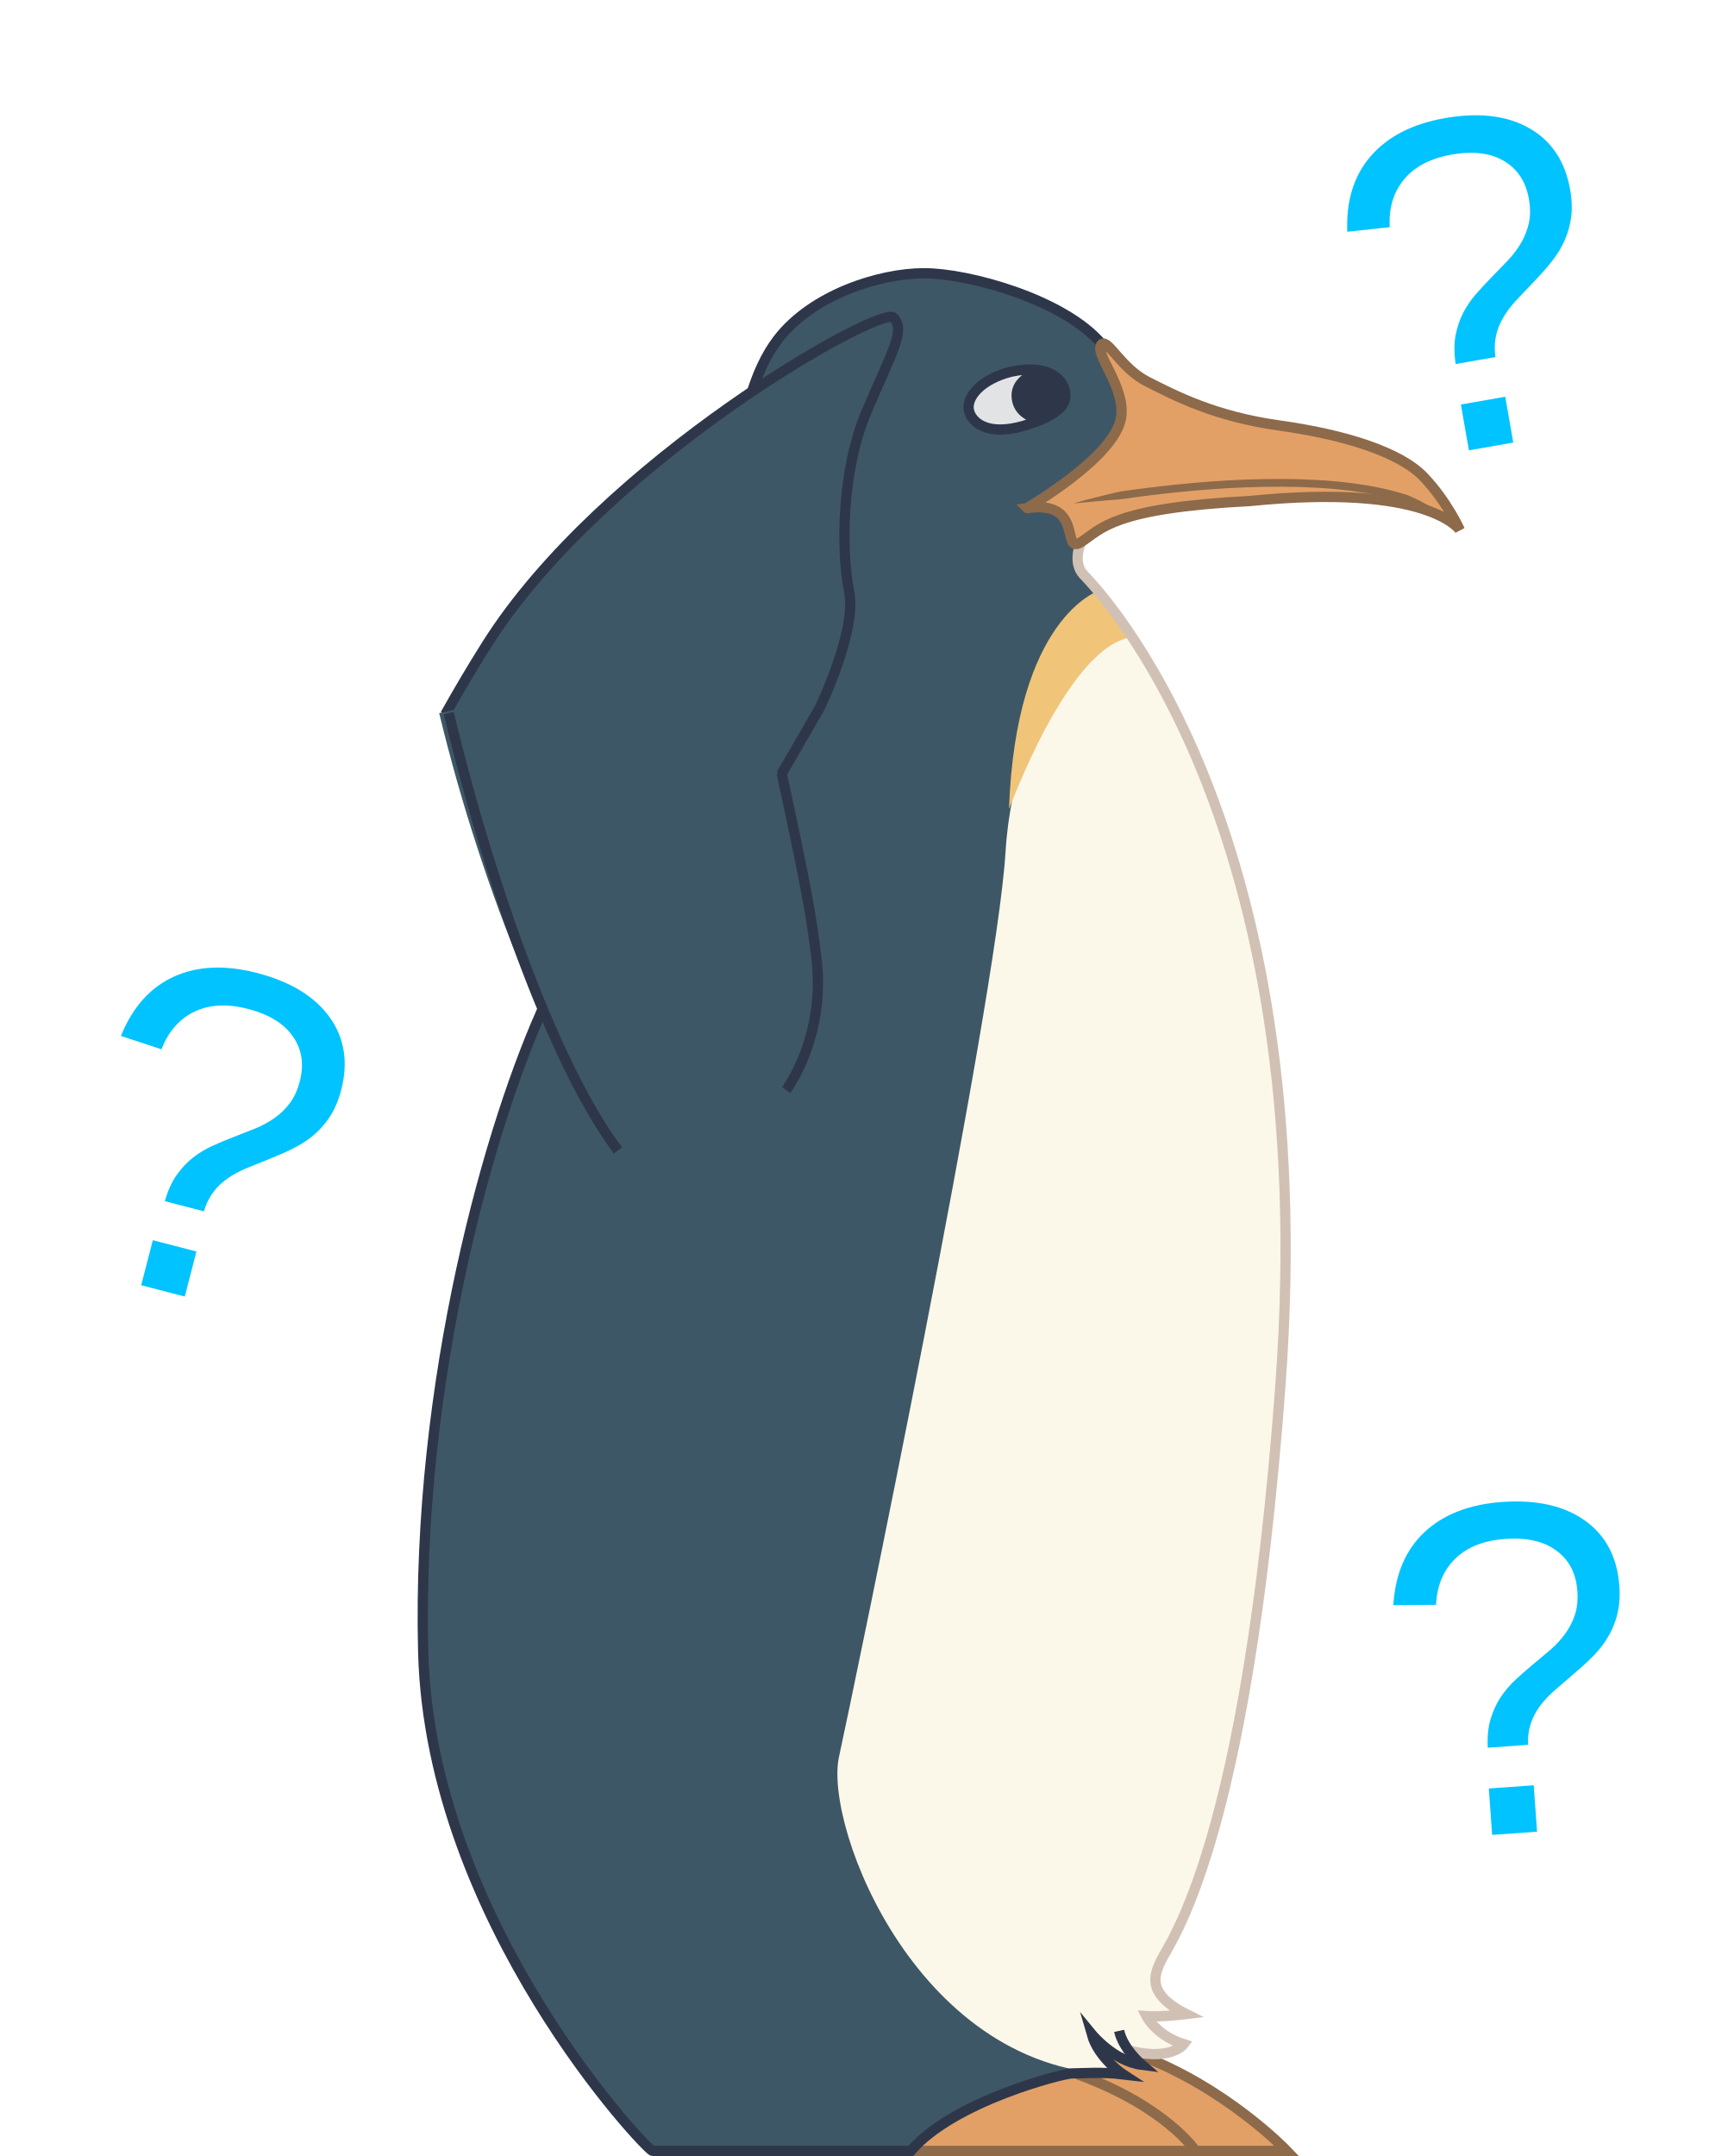
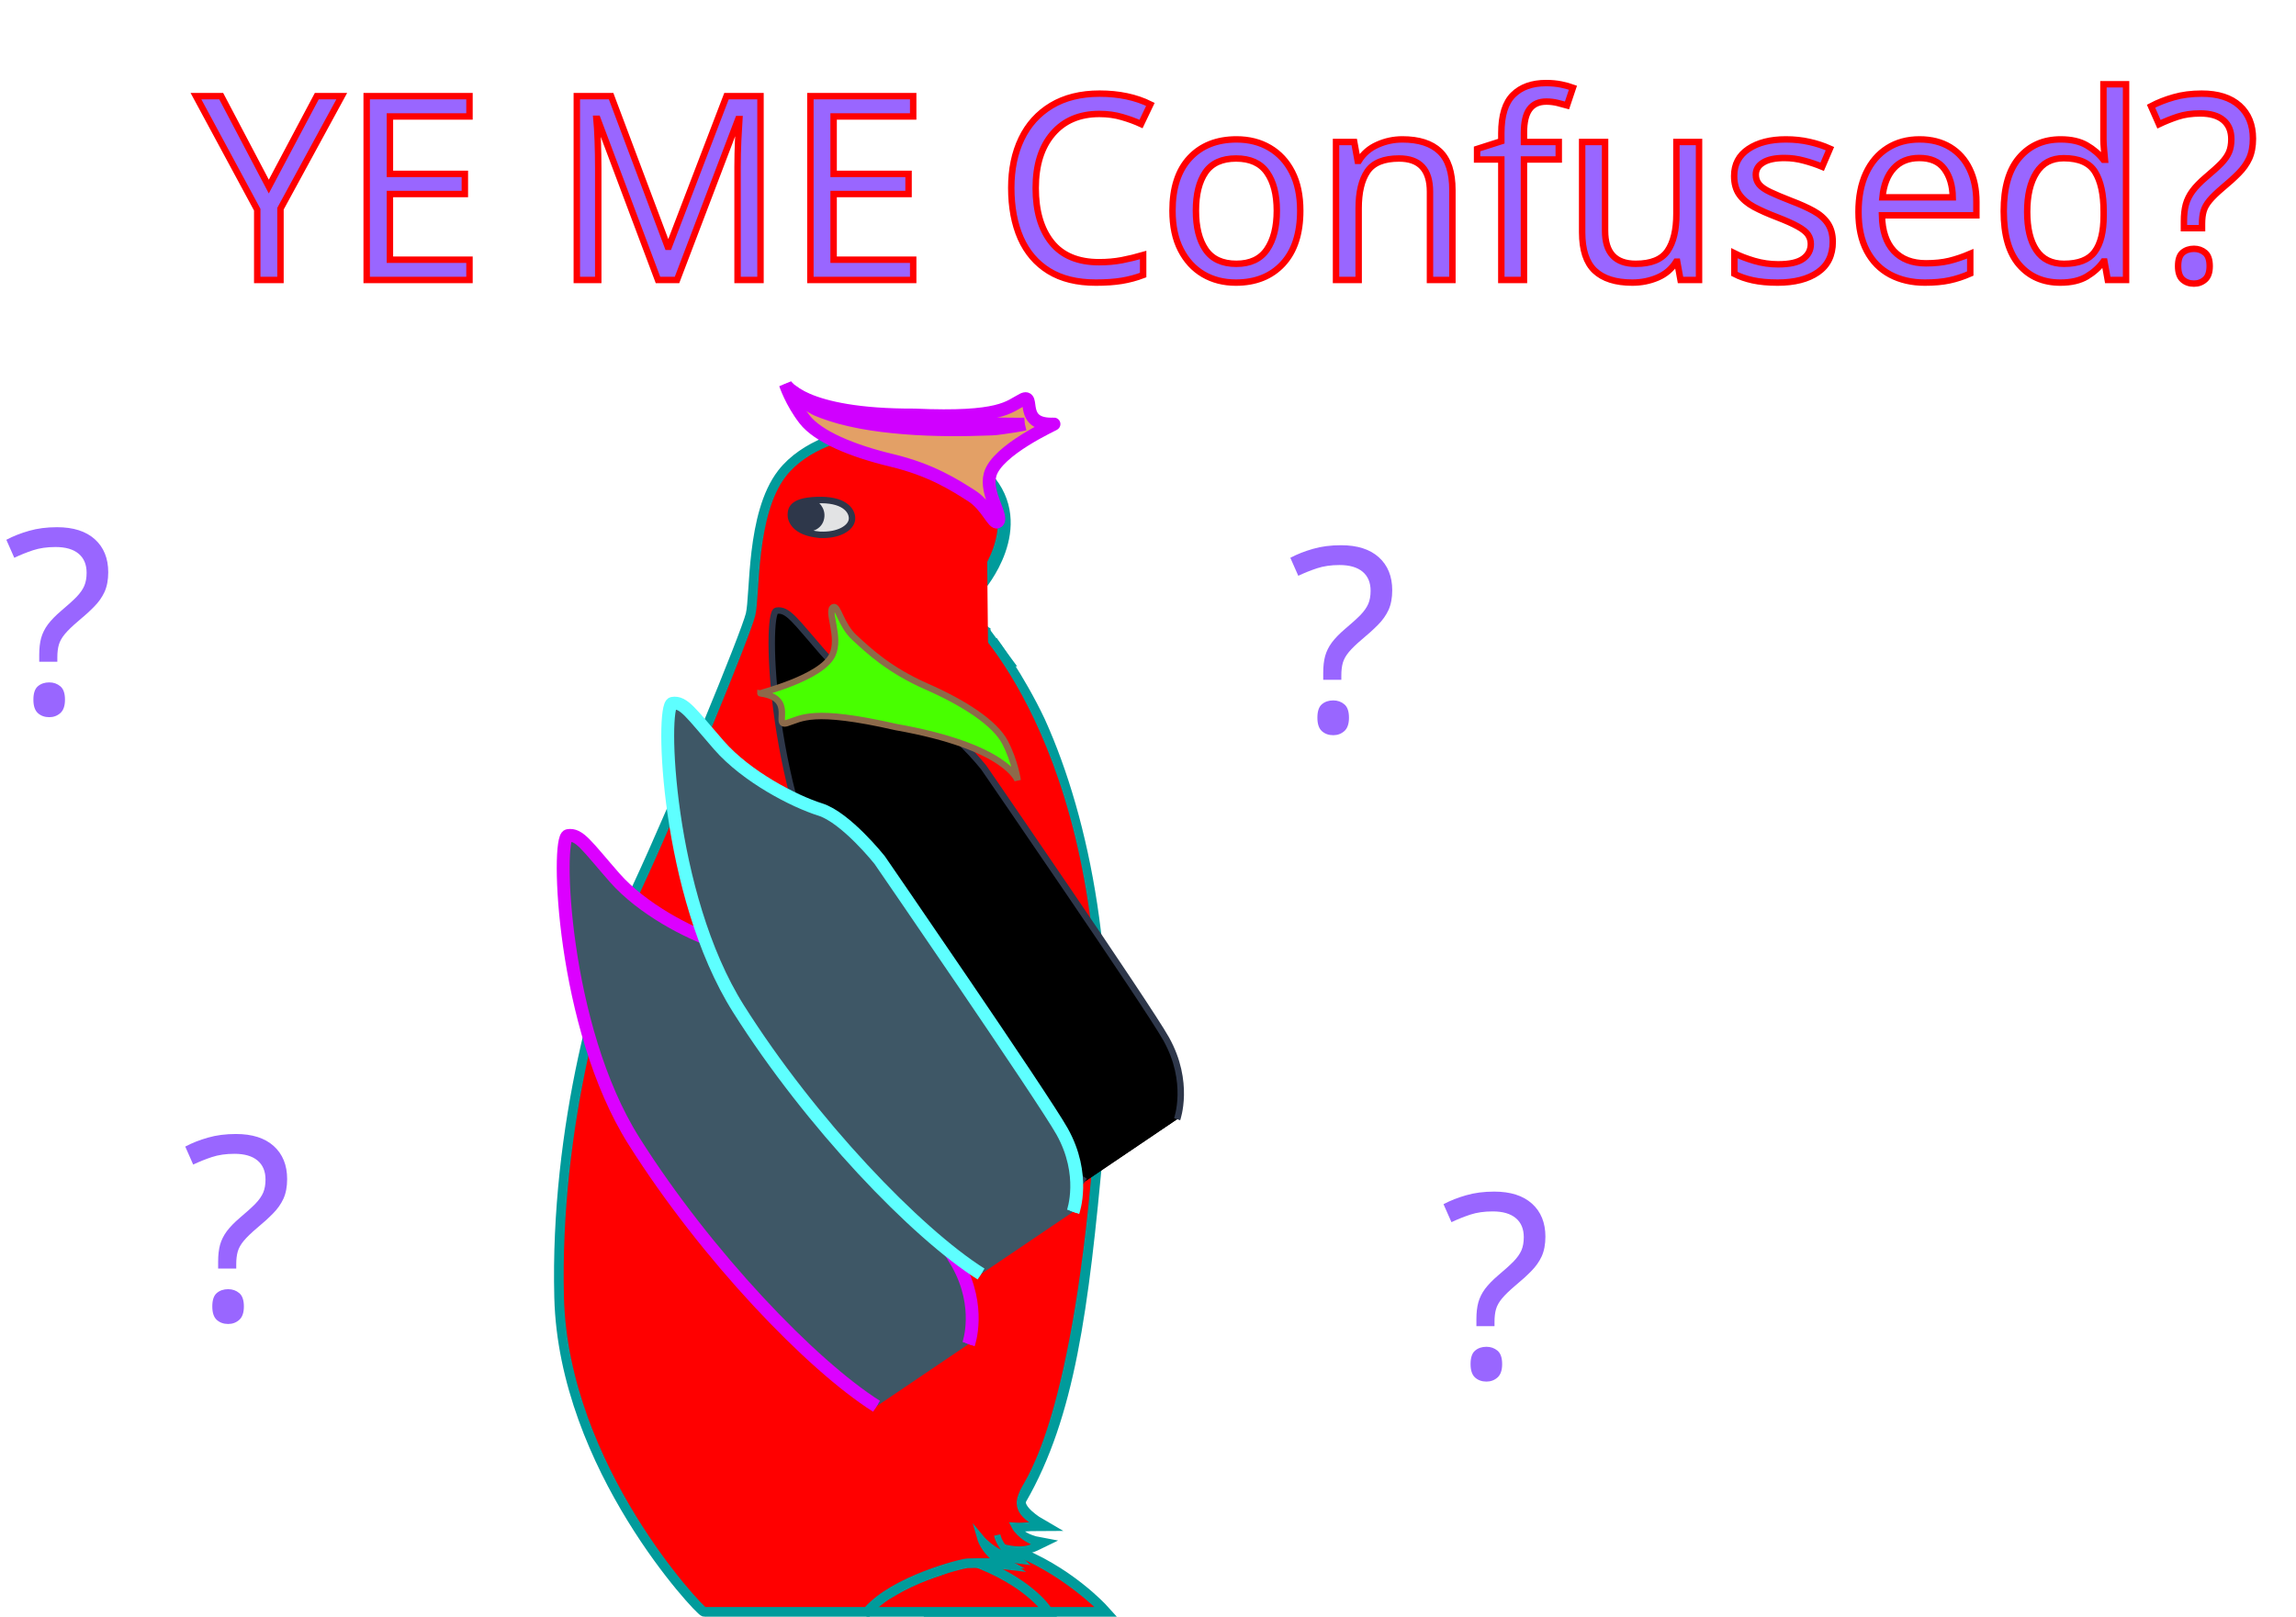
- <svg xmlns="http://www.w3.org/2000/svg" version="1.1" viewBox="0,0,83.211,104.991">
-   <g transform="translate(-194.5969,-120.8817)">
-     <g stroke-linecap="butt" stroke-linejoin="miter" stroke-miterlimit="10" stroke-dasharray="" stroke-dashoffset="0" style="mix-blend-mode: normal">
-       <g>
-         <path d="M243.407,225.623c2.677,-6.578 6.802,-4.618 6.802,-4.618c4.303,1.56 7.062,4.618 7.062,4.618h-13.864" fill="#e3a066" fill-rule="nonzero" stroke="none" stroke-width="1" />
-         <path d="M249.959,220.912c4.303,1.56 7.312,4.711 7.312,4.711h-14.125" fill="none" fill-rule="evenodd" stroke="#8d6a4a" stroke-width="0.5" />
-         <path d="M238.959,225.623c3.083,-3.142 8.124,-3.728 8.124,-3.728c4.303,1.56 5.74,3.728 5.74,3.728h-13.864" fill="#e3a066" fill-rule="nonzero" stroke="none" stroke-width="1" />
-         <path d="M247.084,221.895c4.303,1.56 5.74,3.728 5.74,3.728h-14.125" fill="none" fill-rule="evenodd" stroke="#8d6a4a" stroke-width="0.5" />
-         <path d="M248.261,137.645c3.438,3.802 -0.562,8.421 -0.562,8.421c0,0 -1.405,2.796 0.386,3.599c0.025,13.378 -0.625,41.138 -0.625,41.605c0,0.67 1.5,27.986 1.645,28.509c0.241,0.868 1.105,1.655 1.105,1.655c-1.354,-0.168 -2.438,-1.488 -2.438,-1.488c0.334,1.173 1.521,1.948 1.521,1.948c-1.021,-0.123 -2.042,-0.045 -2.501,-0.042c-0.416,0.002 -5.75,1.34 -7.833,3.771h-12.584c-0.25,0 -10.833,-11.144 -11.166,-24.299c-0.334,-13.155 3.263,-25.828 6,-31.706c3.178,-6.825 8.489,-19.775 8.864,-21.315c0.375,-1.539 0.014,-7.8 2.421,-10.911c1.672,-2.162 4.944,-3.204 7.111,-3.204c2.167,0 6.747,1.345 8.656,3.456" fill="#3e5766" fill-rule="nonzero" stroke="none" stroke-width="1" />
-         <path d="M248.665,150.392c0,0 2.095,2.843 3.689,6.231c3.5,7.75 5.75,19.251 4.504,33.014c-1.149,12.694 -2.233,20.841 -5.942,27.302c-0.508,0.886 1.46,2.022 1.46,2.022c-0.834,0 -1.94,0.102 -1.94,0.102c0.083,1.048 1.815,1.364 1.815,1.364c-2.396,1.173 -3.104,-0.491 -3.104,-0.491c0.396,0.974 0.955,1.479 0.955,1.479c-0.667,0.042 -2.329,-1.469 -2.329,-1.469c0,1.131 1.521,1.948 1.521,1.948c-9.906,0.064 -14.584,-12.024 -13.834,-15.459c0.75,-3.435 7.667,-36.7 8.112,-44.073c0.445,-7.374 5.095,-11.971 5.095,-11.971" fill="#fbf8ea" fill-rule="nonzero" stroke="none" stroke-width="1" />
-         <path d="M243.74,160.274c0.334,-9.307 4.343,-10.609 4.343,-10.609l1.661,2.243c-3.154,0.409 -6.008,8.479 -6.005,8.366" fill="#f0c579" fill-rule="nonzero" stroke="none" stroke-width="1" />
-         <path d="M247.251,147.28c0,0 -0.45,0.986 0.125,1.592c0.716,0.754 11.617,11.953 9.584,39.465c-1.667,22.539 -5.406,27.115 -5.827,28.042c-0.28,0.617 -0.767,1.577 1.243,2.582c0,0 -1.24,0.155 -1.94,0.103c0,0 0.471,0.945 1.815,1.364c0,0 -0.666,0.907 -2.916,0.237" fill="none" fill-rule="evenodd" stroke="#d1c1b5" stroke-width="0.5" />
-         <path d="M249.105,219.779c0.188,0.881 1.104,1.655 1.104,1.655c-1.354,-0.168 -2.438,-1.488 -2.438,-1.488c0.334,1.173 1.521,1.948 1.521,1.948c-1.021,-0.123 -2.042,-0.045 -2.5,-0.042c-0.416,0.002 -5.75,1.34 -7.833,3.771h-12.583c-0.25,0 -10.834,-11.144 -11.167,-24.299c-0.333,-13.155 3.264,-25.828 6,-31.706c3.178,-6.825 8.489,-19.775 8.864,-21.315c0.375,-1.539 0.015,-7.8 2.421,-10.911c1.673,-2.162 4.944,-3.204 7.111,-3.204c2.167,0 6.823,1.278 8.657,3.456" fill="none" fill-rule="evenodd" stroke="#2e374a" stroke-width="0.5" />
+ <svg xmlns="http://www.w3.org/2000/svg" version="1.1" width="178.321" height="125.585" viewBox="0,0,178.321,125.585">
+   <g transform="translate(-197.5729,-103.9735)">
+     <g stroke-miterlimit="10">
+       <g fill="#ff0000" stroke="#009b9b">
+         <path d="M269.321,229.058c2.677,-6.578 6.802,-4.618 6.802,-4.618c4.303,1.56 7.062,4.618 7.062,4.618h-13.864" fill-rule="nonzero" stroke-width="1" />
+         <path d="M275.873,224.347c4.303,1.56 7.312,4.711 7.312,4.711h-14.125" fill-rule="evenodd" stroke-width="0.5" />
+         <path d="M264.873,229.058c3.083,-3.142 8.124,-3.728 8.124,-3.728c4.303,1.56 5.74,3.728 5.74,3.728h-13.864" fill-rule="nonzero" stroke-width="1" />
+         <path d="M272.998,225.33c4.303,1.56 5.74,3.728 5.74,3.728h-14.125" fill-rule="evenodd" stroke-width="0.5" />
+         <path d="M274.175,141.08c3.438,3.802 -0.562,8.421 -0.562,8.421c0,0 -1.405,2.796 0.386,3.599c0.025,13.378 -0.625,41.138 -0.625,41.605c0,0.67 1.5,27.986 1.645,28.509c0.241,0.868 1.105,1.655 1.105,1.655c-1.354,-0.168 -2.438,-1.488 -2.438,-1.488c0.334,1.173 1.521,1.948 1.521,1.948c-1.021,-0.123 -2.042,-0.045 -2.501,-0.042c-0.416,0.002 -5.75,1.34 -7.833,3.771h-12.584c-0.25,0 -10.833,-11.144 -11.166,-24.299c-0.334,-13.155 3.263,-25.828 6,-31.706c3.178,-6.825 8.489,-19.775 8.864,-21.315c0.375,-1.539 0.014,-7.8 2.421,-10.911c1.672,-2.162 4.944,-3.204 7.111,-3.204c2.167,0 6.747,1.345 8.656,3.456" fill-rule="nonzero" stroke-width="1" />
+         <path d="M274.58,153.827c0,0 2.095,2.843 3.689,6.231c3.5,7.75 5.75,19.251 4.504,33.014c-1.149,12.694 -2.233,20.841 -5.942,27.302c-0.508,0.886 1.46,2.022 1.46,2.022c-0.834,0 -1.94,0.102 -1.94,0.102c0.083,1.048 1.815,1.364 1.815,1.364c-2.396,1.173 -3.104,-0.491 -3.104,-0.491c0.396,0.974 0.955,1.479 0.955,1.479c-0.667,0.042 -2.329,-1.469 -2.329,-1.469c0,1.131 1.521,1.948 1.521,1.948c-9.906,0.064 -14.584,-12.024 -13.834,-15.459c0.75,-3.435 7.667,-36.7 8.112,-44.073c0.445,-7.374 5.095,-11.971 5.095,-11.971" fill-rule="nonzero" stroke-width="1" />
+         <path d="M269.654,163.709c0.334,-9.307 4.343,-10.609 4.343,-10.609l1.661,2.243c-3.154,0.409 -6.008,8.479 -6.005,8.366" fill-rule="nonzero" stroke-width="1" />
+         <path d="M273.165,150.716c0,0 -0.45,0.986 0.125,1.592c0.716,0.754 11.617,11.953 9.584,39.465c-1.667,22.539 -5.406,27.115 -5.827,28.042c-0.28,0.617 -0.767,1.577 1.243,2.582c0,0 -1.24,0.155 -1.94,0.103c0,0 0.471,0.945 1.815,1.364c0,0 -0.666,0.907 -2.916,0.237" fill-rule="evenodd" stroke-width="0.5" />
+         <path d="M275.019,223.214c0.188,0.881 1.104,1.655 1.104,1.655c-1.354,-0.168 -2.438,-1.488 -2.438,-1.488c0.334,1.173 1.521,1.948 1.521,1.948c-1.021,-0.123 -2.042,-0.045 -2.5,-0.042c-0.416,0.002 -5.75,1.34 -7.833,3.771h-12.583c-0.25,0 -10.834,-11.144 -11.167,-24.299c-0.333,-13.155 3.264,-25.828 6,-31.706c3.178,-6.825 8.489,-19.775 8.864,-21.315c0.375,-1.539 0.015,-7.8 2.421,-10.911c1.673,-2.162 4.944,-3.204 7.111,-3.204c2.167,0 6.823,1.278 8.657,3.456" fill-rule="evenodd" stroke-width="0.5" />
+       </g>
+       <g stroke="#d000ff">
+         <path d="M279.431,136.914c0.099,-0.005 -4.45,2.007 -4.965,3.938c-0.394,1.477 1.063,3.292 0.588,3.656c-0.316,0.243 -0.825,-1.263 -2.033,-2.028c-1.293,-0.819 -3.102,-2.005 -6.201,-2.747c-3.099,-0.742 -5.724,-1.849 -6.756,-3.18c-1.033,-1.331 -1.493,-2.733 -1.493,-2.733c0,0 1.24,2.425 10.035,2.393c6.72,0.304 7.327,-0.658 8.384,-1.198c1.057,-0.539 -0.396,2.034 2.443,1.899" fill="#e3a066" fill-rule="nonzero" stroke-width="1" />
+         <path d="M277.17,136.916c0,0 -0.288,0.07 -0.794,0.151c-0.254,0.037 -0.563,0.083 -0.917,0.135c-0.178,0.024 -0.367,0.049 -0.566,0.075c-0.2,0.024 -0.411,0.015 -0.63,0.029c-1.757,0.068 -4.106,0.091 -6.448,-0.097c-1.171,-0.093 -2.339,-0.236 -3.424,-0.441c-0.543,-0.102 -1.064,-0.225 -1.555,-0.353c-0.49,-0.137 -0.948,-0.285 -1.365,-0.441c-0.204,-0.09 -0.41,-0.151 -0.59,-0.248c-0.176,-0.103 -0.343,-0.201 -0.5,-0.292c-0.303,-0.204 -0.564,-0.38 -0.759,-0.555c-0.206,-0.158 -0.339,-0.315 -0.436,-0.413c-0.095,-0.1 -0.146,-0.153 -0.146,-0.153c0,0 0.06,0.043 0.171,0.124c0.111,0.081 0.269,0.203 0.492,0.327c0.212,0.139 0.492,0.27 0.809,0.419c0.327,0.132 0.696,0.268 1.093,0.439c0.404,0.152 0.85,0.296 1.329,0.429c0.481,0.125 0.992,0.246 1.526,0.346c1.069,0.202 2.224,0.343 3.384,0.435c2.321,0.187 4.657,0.164 6.404,0.096c0.436,-0.035 0.837,-0.026 1.194,-0.015c0.356,0.003 0.667,0.005 0.923,0.008c0.256,0 0.458,-0 0.595,-0c0.135,-0 0.21,-0.007 0.21,-0.007" fill="#8d6a4a" fill-rule="nonzero" stroke-width="1" />
+         <path d="M279.431,136.914c0.099,-0.005 -4.45,2.007 -4.965,3.938c-0.394,1.477 1.063,3.292 0.588,3.656c-0.316,0.243 -0.825,-1.263 -2.033,-2.028c-1.293,-0.819 -3.102,-2.005 -6.201,-2.747c-3.099,-0.742 -5.724,-1.849 -6.756,-3.18c-1.033,-1.331 -1.493,-2.733 -1.493,-2.733c0,0 1.24,2.425 10.035,2.393c6.72,0.304 7.327,-0.658 8.384,-1.198c1.057,-0.539 -0.396,2.034 2.443,1.899z" fill="none" fill-rule="evenodd" stroke-width="0.5" />
      </g>
      <g>
-         <path d="M244.636,145.626c-0.098,0.014 4.236,-2.427 4.562,-4.399c0.25,-1.508 -1.375,-3.174 -0.938,-3.582c0.291,-0.273 0.943,1.177 2.219,1.822c1.365,0.691 3.281,1.697 6.437,2.137c3.156,0.44 5.875,1.288 7.032,2.514c1.157,1.226 1.75,2.576 1.75,2.576c0,0 -1.468,-2.294 -10.219,-1.414c-6.718,0.345 -7.229,1.361 -8.229,2c-1,0.638 0.198,-2.063 -2.615,-1.655" fill="#e3a066" fill-rule="nonzero" stroke="none" stroke-width="1" />
-         <path d="M246.886,145.406c0,0 0.28,-0.098 0.776,-0.227c0.249,-0.062 0.552,-0.137 0.9,-0.223c0.174,-0.041 0.36,-0.084 0.556,-0.13c0.197,-0.043 0.407,-0.055 0.625,-0.09c1.742,-0.237 4.078,-0.487 6.427,-0.525c1.175,-0.021 2.351,0.01 3.451,0.109c0.55,0.049 1.081,0.121 1.581,0.201c0.5,0.089 0.971,0.192 1.401,0.308c0.211,0.07 0.423,0.111 0.612,0.19c0.185,0.086 0.361,0.167 0.526,0.243c0.322,0.174 0.598,0.324 0.809,0.479c0.221,0.137 0.368,0.281 0.473,0.369c0.104,0.09 0.16,0.138 0.16,0.138c0,0 -0.064,-0.037 -0.182,-0.107c-0.118,-0.07 -0.287,-0.176 -0.521,-0.279c-0.225,-0.118 -0.516,-0.222 -0.846,-0.339c-0.338,-0.1 -0.719,-0.2 -1.13,-0.331c-0.417,-0.112 -0.875,-0.213 -1.365,-0.299c-0.491,-0.078 -1.011,-0.149 -1.552,-0.198c-1.083,-0.098 -2.247,-0.127 -3.41,-0.107c-2.329,0.038 -4.652,0.286 -6.383,0.522c-0.43,0.076 -0.831,0.107 -1.187,0.13c-0.355,0.031 -0.664,0.059 -0.919,0.082c-0.255,0.025 -0.456,0.044 -0.593,0.058c-0.135,0.013 -0.208,0.027 -0.208,0.027" fill="#8d6a4a" fill-rule="nonzero" stroke="none" stroke-width="1" />
-         <path d="M244.636,145.626c-0.098,0.014 4.236,-2.427 4.562,-4.399c0.25,-1.508 -1.375,-3.174 -0.938,-3.582c0.291,-0.273 0.943,1.177 2.219,1.822c1.365,0.691 3.281,1.697 6.437,2.137c3.156,0.44 5.875,1.288 7.032,2.514c1.157,1.226 1.75,2.576 1.75,2.576c0,0 -1.468,-2.294 -10.219,-1.414c-6.718,0.345 -7.229,1.361 -8.229,2c-1,0.638 0.198,-2.063 -2.615,-1.655z" fill="none" fill-rule="evenodd" stroke="#8d6a4a" stroke-width="0.5" />
+         <path d="M263.74,144.381c-0.082,0.659 -1.04,1.25 -2.508,1.177c-1.952,-0.17 -2.249,-1.162 -2.24,-1.554c0.012,-0.476 0.146,-1.162 2.381,-1.147c1.908,0.013 2.441,0.932 2.367,1.524" fill="#e2e3e4" fill-rule="nonzero" stroke="none" stroke-width="1" />
+         <path d="M260.984,142.875c0,0 0.762,0.476 0.6,1.371c-0.162,0.892 -1.08,1.083 -1.426,1.049c-0.345,-0.033 -0.621,-0.331 -0.621,-0.331c0,0 -0.736,-0.563 -0.545,-1.174c0.192,-0.612 1.12,-0.879 1.12,-0.879c0,0 0.747,-0.099 0.87,-0.035" fill="#2e374a" fill-rule="nonzero" stroke="none" stroke-width="1" />
+         <path d="M263.74,144.338c-0.082,0.659 -1.04,1.25 -2.508,1.177c-1.952,-0.17 -2.249,-1.162 -2.24,-1.554c0.012,-0.476 0.146,-1.162 2.381,-1.147c1.908,0.013 2.441,0.932 2.367,1.524z" fill="none" fill-rule="evenodd" stroke="#2e374a" stroke-width="0.5" />
      </g>
-       <g>
-         <path d="M218.295,152.286c5.639,-8.954 19.235,-16.571 19.82,-15.936c0.585,0.635 -0.032,1.576 -1.297,4.536c-1.266,2.96 -1.248,6.883 -0.863,8.806c0.386,1.923 -1.44,5.671 -1.44,5.671c0,0 -1.989,3.455 -4.421,7.636c-0.392,-0.189 -0.784,-0.379 -1.177,-0.571c-3.089,-1.511 -6.099,-3.19 -9.134,-4.807c-1.186,-0.632 -2.337,-1.303 -3.497,-1.952c0.642,-1.147 1.313,-2.28 2.008,-3.383z" fill="#3e5766" fill-rule="nonzero" stroke="none" stroke-width="1" />
-         <path d="M216.287,155.669c0.642,-1.147 1.313,-2.28 2.008,-3.383c5.639,-8.954 19.235,-16.571 19.82,-15.936c0.585,0.635 -0.032,1.576 -1.297,4.536c-1.266,2.96 -1.248,6.883 -0.863,8.806c0.386,1.923 -1.44,5.671 -1.44,5.671c0,0 -1.989,3.455 -4.421,7.636" fill="none" fill-rule="evenodd" stroke="#2e374a" stroke-width="0.5" />
+       <g fill="#000000">
+         <path d="M281.848,195.745c-5.03,-3.175 -13.218,-11.692 -18.838,-20.599c-5.62,-8.907 -6.025,-23.57 -5.137,-23.731c0.888,-0.161 1.467,0.794 3.622,3.256c2.155,2.462 5.854,4.361 7.855,4.988c2.001,0.627 4.619,3.924 4.619,3.924c0,0 12.708,18.47 14.173,21.088c1.887,3.372 0.854,6.242 0.854,6.242" fill-rule="nonzero" stroke="none" stroke-width="1" />
+         <path d="M281.848,195.745c-5.03,-3.175 -13.218,-11.692 -18.838,-20.599c-5.62,-8.907 -6.025,-23.57 -5.137,-23.731c0.888,-0.161 1.467,0.794 3.622,3.256c2.155,2.462 5.854,4.361 7.855,4.988c2.001,0.627 4.619,3.924 4.619,3.924c0,0 12.708,18.47 14.173,21.088c1.887,3.372 0.854,6.242 0.854,6.242" fill-rule="evenodd" stroke="#2e374a" stroke-width="0.5" />
      </g>
-       <g>
-         <path d="M224.697,176.905c-2.932,-3.889 -6.558,-12.366 -8.709,-21.295c1.297,-0.304 2.603,-0.585 3.907,-0.92c3.336,-0.856 6.542,2.373 9.846,1.402c0.407,-0.12 2.671,2.7 3.076,2.578c1.387,6.388 1.321,7.116 1.537,8.813c0.495,3.879 -1.468,6.479 -1.468,6.479z" fill="#3e5766" fill-rule="nonzero" stroke="none" stroke-width="1" />
-         <path d="M224.697,176.905c-2.932,-3.889 -6.093,-12.366 -8.245,-21.295" fill="none" fill-rule="evenodd" stroke="#2e374a" stroke-width="0.5" />
-         <path d="M232.663,158.515c1.387,6.388 1.475,7.27 1.692,8.968c0.495,3.879 -1.468,6.479 -1.468,6.479" fill="none" fill-rule="evenodd" stroke="#2e374a" stroke-width="0.5" />
+       <g stroke="#dc00ff">
+         <path d="M265.651,213.214c-5.03,-3.175 -13.218,-11.692 -18.838,-20.599c-5.62,-8.907 -6.025,-23.57 -5.137,-23.731c0.888,-0.161 1.467,0.794 3.622,3.256c2.155,2.462 5.854,4.361 7.855,4.988c2.001,0.627 4.619,3.924 4.619,3.924c0,0 12.708,18.47 14.173,21.088c1.887,3.372 0.854,6.242 0.854,6.242" fill="#3e5766" fill-rule="nonzero" stroke-width="1" />
+         <path d="M265.651,213.214c-5.03,-3.175 -13.218,-11.692 -18.838,-20.599c-5.62,-8.907 -6.025,-23.57 -5.137,-23.731c0.888,-0.161 1.467,0.794 3.622,3.256c2.155,2.462 5.854,4.361 7.855,4.988c2.001,0.627 4.619,3.924 4.619,3.924c0,0 12.708,18.47 14.173,21.088c1.887,3.372 0.854,6.242 0.854,6.242" fill="none" fill-rule="evenodd" stroke-width="0.5" />
      </g>
-       <text transform="translate(261.2696,143.6651) rotate(-9.94181) scale(0.57756,0.57756)" font-size="40" xml:space="preserve" fill="#00c3ff" fill-rule="nonzero" stroke="none" stroke-width="1" stroke-linecap="butt" stroke-linejoin="miter" stroke-miterlimit="10" stroke-dasharray="" stroke-dashoffset="0" font-family="Arial" font-weight="normal" text-anchor="start" style="mix-blend-mode: normal">
+       <g stroke="#5effff">
+         <path d="M273.769,202.94c-5.03,-3.175 -13.218,-11.692 -18.838,-20.599c-5.62,-8.907 -6.025,-23.57 -5.137,-23.731c0.888,-0.161 1.467,0.794 3.622,3.256c2.155,2.462 5.854,4.361 7.855,4.988c2.001,0.627 4.619,3.924 4.619,3.924c0,0 12.708,18.47 14.173,21.088c1.887,3.372 0.854,6.242 0.854,6.242" fill="#3e5766" fill-rule="nonzero" stroke-width="1" />
+         <path d="M273.769,202.94c-5.03,-3.175 -13.218,-11.692 -18.838,-20.599c-5.62,-8.907 -6.025,-23.57 -5.137,-23.731c0.888,-0.161 1.467,0.794 3.622,3.256c2.155,2.462 5.854,4.361 7.855,4.988c2.001,0.627 4.619,3.924 4.619,3.924c0,0 12.708,18.47 14.173,21.088c1.887,3.372 0.854,6.242 0.854,6.242" fill="none" fill-rule="evenodd" stroke-width="0.5" />
+       </g>
+       <text transform="translate(212.7937,125.7235) scale(0.5,0.5)" font-size="40" xml:space="preserve" fill="#9966ff" fill-rule="nonzero" stroke="#ff0000" stroke-width="1" font-family="Sans Serif" font-weight="normal" text-anchor="start">
+         <tspan x="0" dy="0">YE ME Confused?</tspan>
+       </text>
+       <g fill="#48ff00">
+         <path d="M256.633,157.836c-0.098,-0.013 4.736,-1.183 5.587,-2.992c0.651,-1.383 -0.46,-3.428 0.072,-3.702c0.355,-0.183 0.587,1.389 1.64,2.357c1.126,1.036 2.696,2.525 5.613,3.807c2.918,1.282 5.304,2.838 6.083,4.331c0.78,1.494 0.983,2.955 0.983,2.955c0,0 -0.789,-2.607 -9.449,-4.14c-6.559,-1.495 -7.327,-0.656 -8.463,-0.313c-1.136,0.342 0.752,-1.932 -2.066,-2.304" fill-rule="nonzero" stroke="none" stroke-width="1" />
+         <path d="M258.858,158.237c0,0 0.295,-0.018 0.809,-0.008c0.257,0.008 0.569,0.019 0.927,0.03c0.179,0.008 0.37,0.017 0.57,0.026c0.201,0.012 0.407,0.058 0.625,0.083c1.741,0.246 4.057,0.641 6.328,1.242c1.136,0.3 2.26,0.649 3.291,1.043c0.516,0.197 1.007,0.41 1.467,0.624c0.457,0.222 0.882,0.449 1.265,0.677c0.184,0.125 0.377,0.221 0.537,0.349c0.155,0.133 0.302,0.259 0.44,0.377c0.262,0.255 0.487,0.475 0.648,0.681c0.175,0.192 0.278,0.37 0.355,0.484c0.075,0.115 0.116,0.177 0.116,0.177c0,0 -0.051,-0.053 -0.146,-0.153c-0.095,-0.099 -0.229,-0.248 -0.426,-0.41c-0.184,-0.174 -0.436,-0.354 -0.721,-0.556c-0.298,-0.188 -0.637,-0.387 -0.997,-0.626c-0.371,-0.221 -0.784,-0.443 -1.232,-0.659c-0.451,-0.209 -0.932,-0.418 -1.44,-0.612c-1.016,-0.389 -2.128,-0.734 -3.253,-1.031c-2.251,-0.597 -4.554,-0.99 -6.284,-1.233c-0.435,-0.044 -0.829,-0.123 -1.178,-0.198c-0.35,-0.067 -0.655,-0.124 -0.907,-0.172c-0.252,-0.046 -0.45,-0.081 -0.586,-0.106c-0.133,-0.024 -0.208,-0.031 -0.208,-0.031" fill-rule="nonzero" stroke="none" stroke-width="1" />
+         <path d="M256.633,157.836c-0.098,-0.013 4.736,-1.183 5.587,-2.992c0.651,-1.383 -0.46,-3.428 0.072,-3.702c0.355,-0.183 0.587,1.389 1.64,2.357c1.126,1.036 2.696,2.525 5.613,3.807c2.918,1.282 5.304,2.838 6.083,4.331c0.78,1.494 0.983,2.955 0.983,2.955c0,0 -0.789,-2.607 -9.449,-4.14c-6.559,-1.495 -7.327,-0.656 -8.463,-0.313c-1.136,0.342 0.752,-1.932 -2.066,-2.304z" fill-rule="evenodd" stroke="#8d6a4a" stroke-width="0.5" />
+       </g>
+       <text transform="translate(211.7177,206.5392) scale(0.5,0.5)" font-size="40" xml:space="preserve" fill="#9966ff" fill-rule="nonzero" stroke="none" stroke-width="1" font-family="Sans Serif" font-weight="normal" text-anchor="start">
        <tspan x="0" dy="0">?</tspan>
      </text>
-       <text transform="translate(196.6857,182.2297) rotate(14.51276) scale(0.57756,0.57756)" font-size="40" xml:space="preserve" fill="#00c3ff" fill-rule="nonzero" stroke="none" stroke-width="1" stroke-linecap="butt" stroke-linejoin="miter" stroke-miterlimit="10" stroke-dasharray="" stroke-dashoffset="0" font-family="Arial" font-weight="normal" text-anchor="start" style="mix-blend-mode: normal">
+       <text transform="translate(297.5456,160.8031) scale(0.5,0.5)" font-size="40" xml:space="preserve" fill="#9966ff" fill-rule="nonzero" stroke="none" stroke-width="1" font-family="Sans Serif" font-weight="normal" text-anchor="start">
        <tspan x="0" dy="0">?</tspan>
      </text>
-       <text transform="translate(262.3394,210.5902) rotate(-4.10802) scale(0.57756,0.57756)" font-size="40" xml:space="preserve" fill="#00c3ff" fill-rule="nonzero" stroke="none" stroke-width="1" stroke-linecap="butt" stroke-linejoin="miter" stroke-miterlimit="10" stroke-dasharray="" stroke-dashoffset="0" font-family="Arial" font-weight="normal" text-anchor="start" style="mix-blend-mode: normal">
+       <text transform="translate(309.4423,211.0143) scale(0.5,0.5)" font-size="40" xml:space="preserve" fill="#9966ff" fill-rule="nonzero" stroke="none" stroke-width="1" font-family="Sans Serif" font-weight="normal" text-anchor="start">
        <tspan x="0" dy="0">?</tspan>
      </text>
-       <g>
-         <path d="M241.771,140.8c-0.114,-0.654 0.63,-1.499 2.055,-1.858c1.917,-0.407 2.49,0.455 2.596,0.833c0.128,0.458 0.199,1.154 -1.942,1.792c-1.829,0.545 -2.607,-0.179 -2.709,-0.767" fill="#e2e3e4" fill-rule="nonzero" stroke="none" stroke-width="1" />
-         <path d="M244.846,141.436c0,0 -0.868,-0.233 -0.974,-1.136c-0.105,-0.9 0.717,-1.351 1.057,-1.419c0.34,-0.069 0.691,0.136 0.691,0.136c0,0 0.869,0.324 0.864,0.964c-0.005,0.641 -0.815,1.167 -0.815,1.167c0,0 -0.686,0.313 -0.822,0.288" fill="#2e374a" fill-rule="nonzero" stroke="none" stroke-width="1" />
-         <path d="M241.783,140.84c-0.114,-0.654 0.63,-1.499 2.055,-1.858c1.917,-0.407 2.49,0.455 2.596,0.833c0.128,0.458 0.199,1.154 -1.942,1.792c-1.829,0.545 -2.607,-0.179 -2.709,-0.767z" fill="none" fill-rule="evenodd" stroke="#2e374a" stroke-width="0.5" />
-       </g>
+       <text transform="translate(197.8229,159.4034) scale(0.5,0.5)" font-size="40" xml:space="preserve" fill="#9966ff" fill-rule="nonzero" stroke="none" stroke-width="1" font-family="Sans Serif" font-weight="normal" text-anchor="start">
+         <tspan x="0" dy="0">?</tspan>
+       </text>
    </g>
  </g>
</svg>
